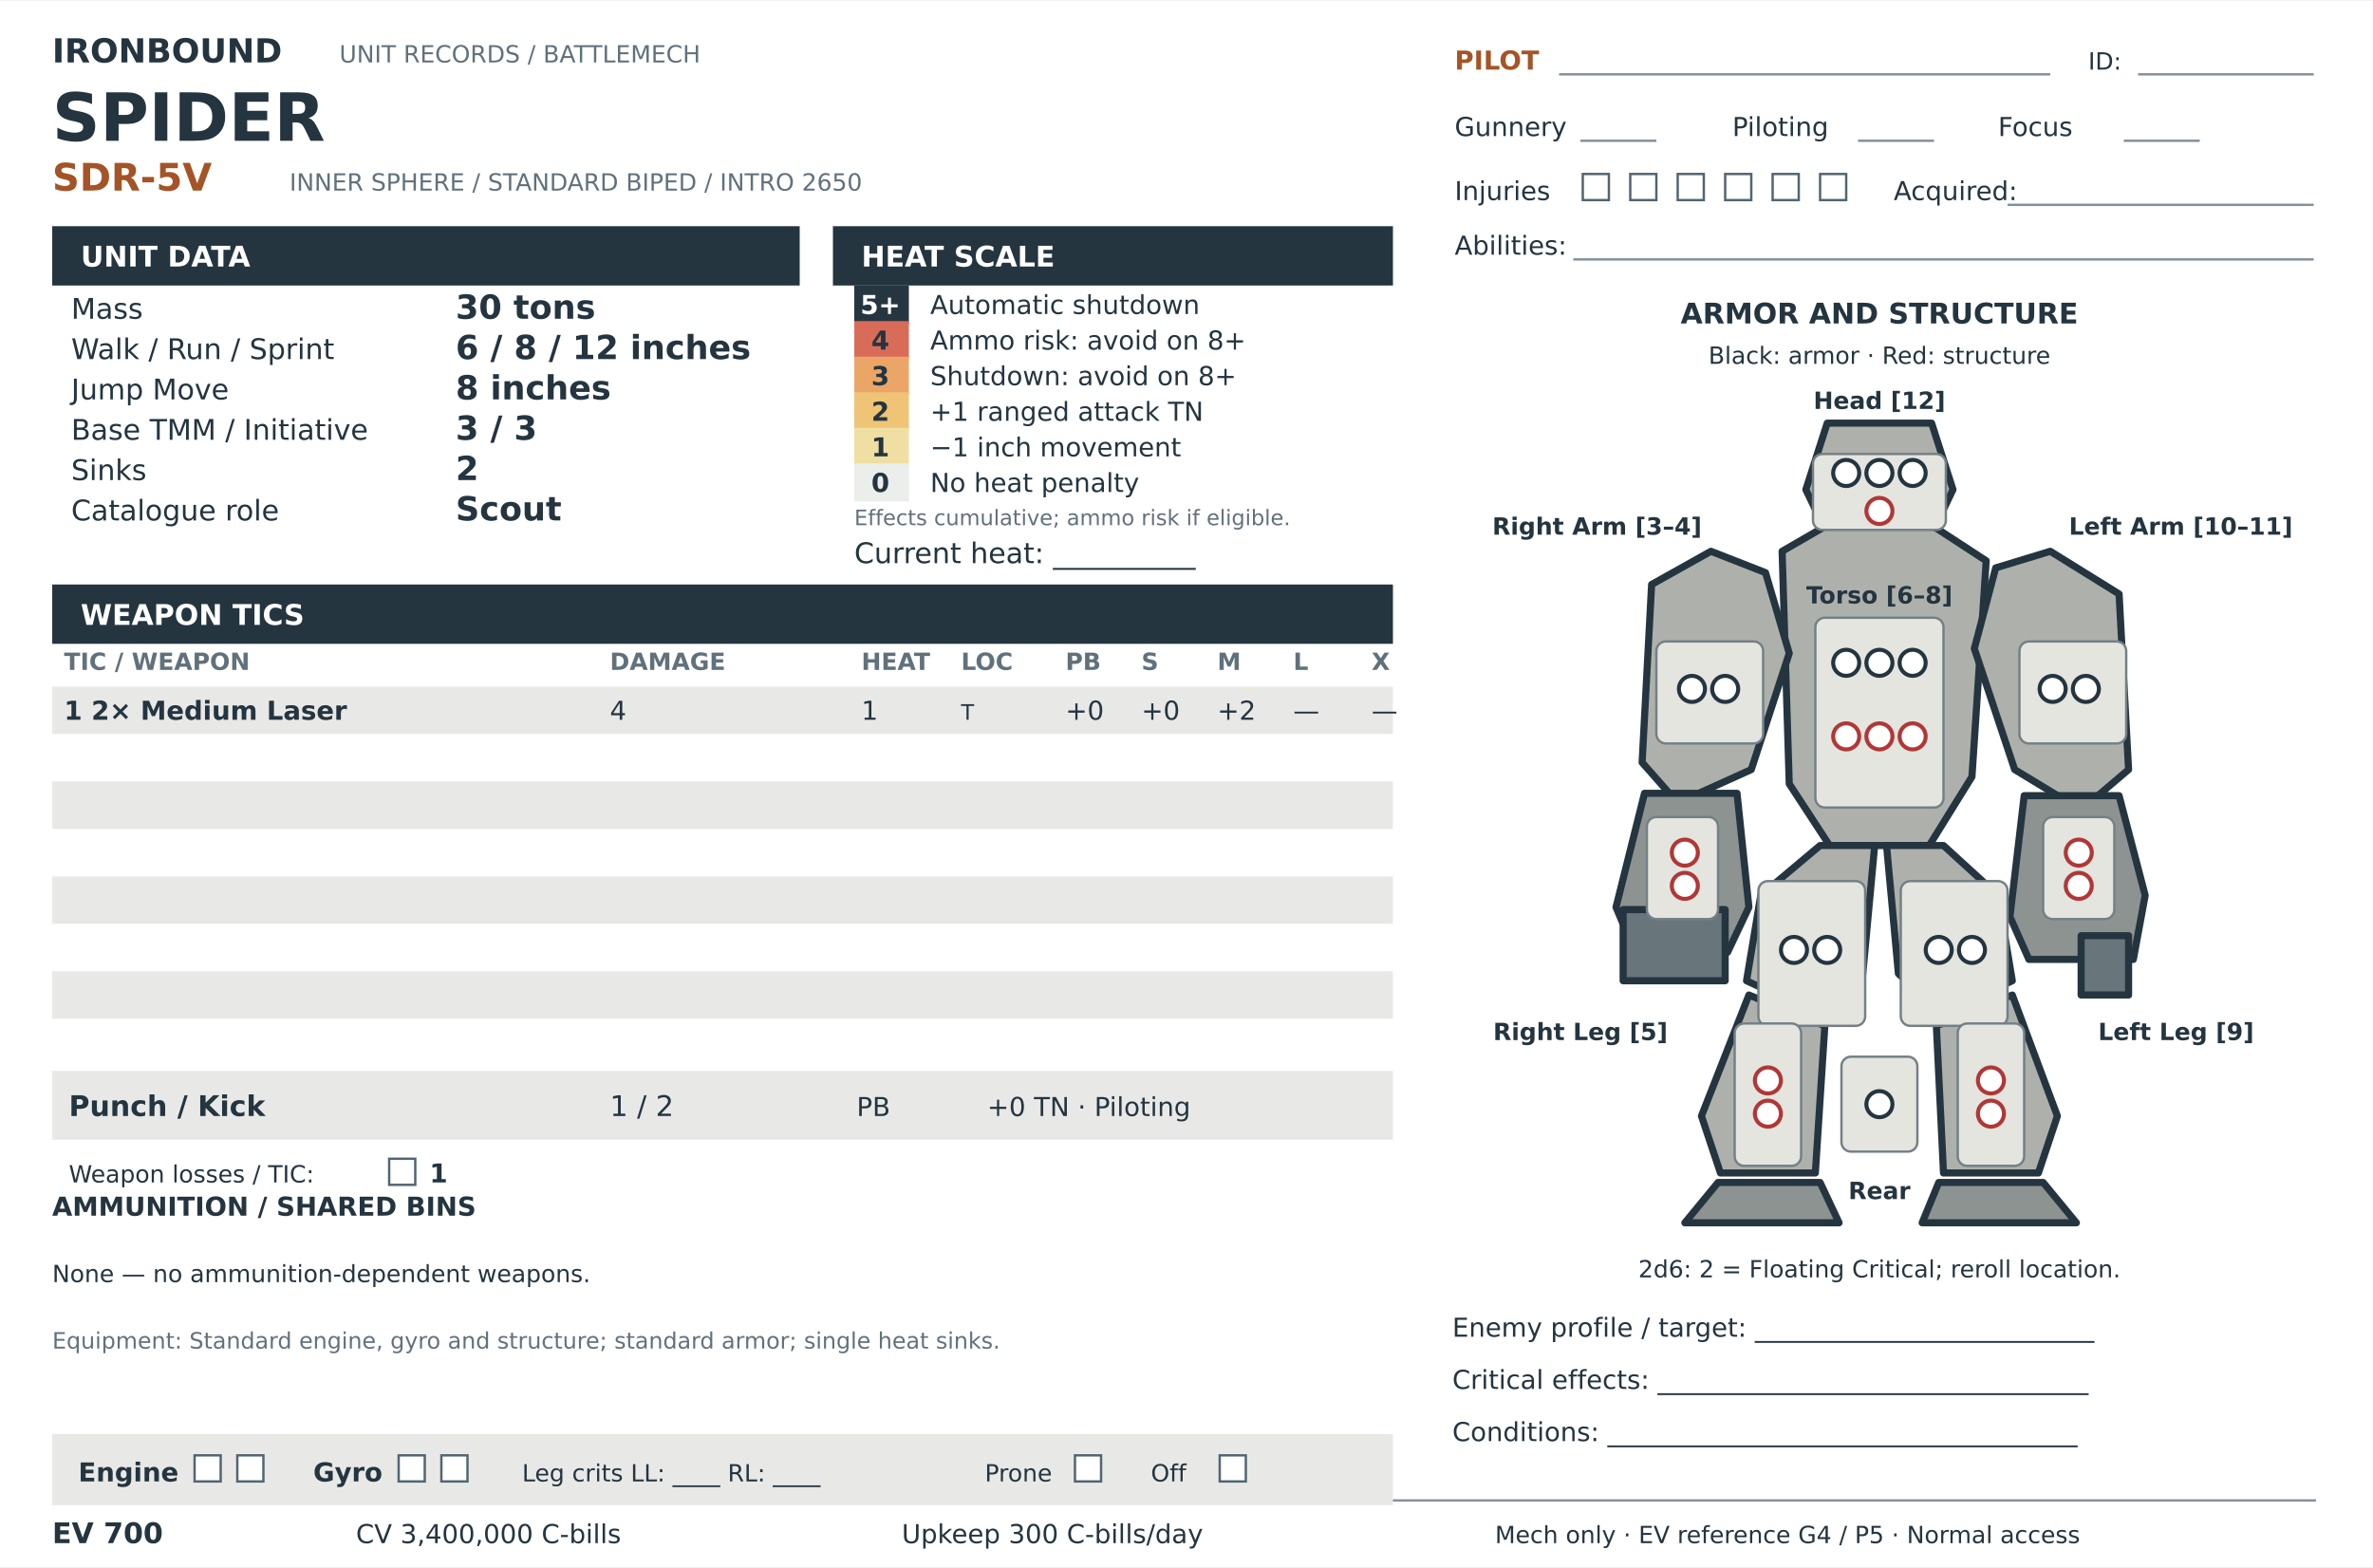
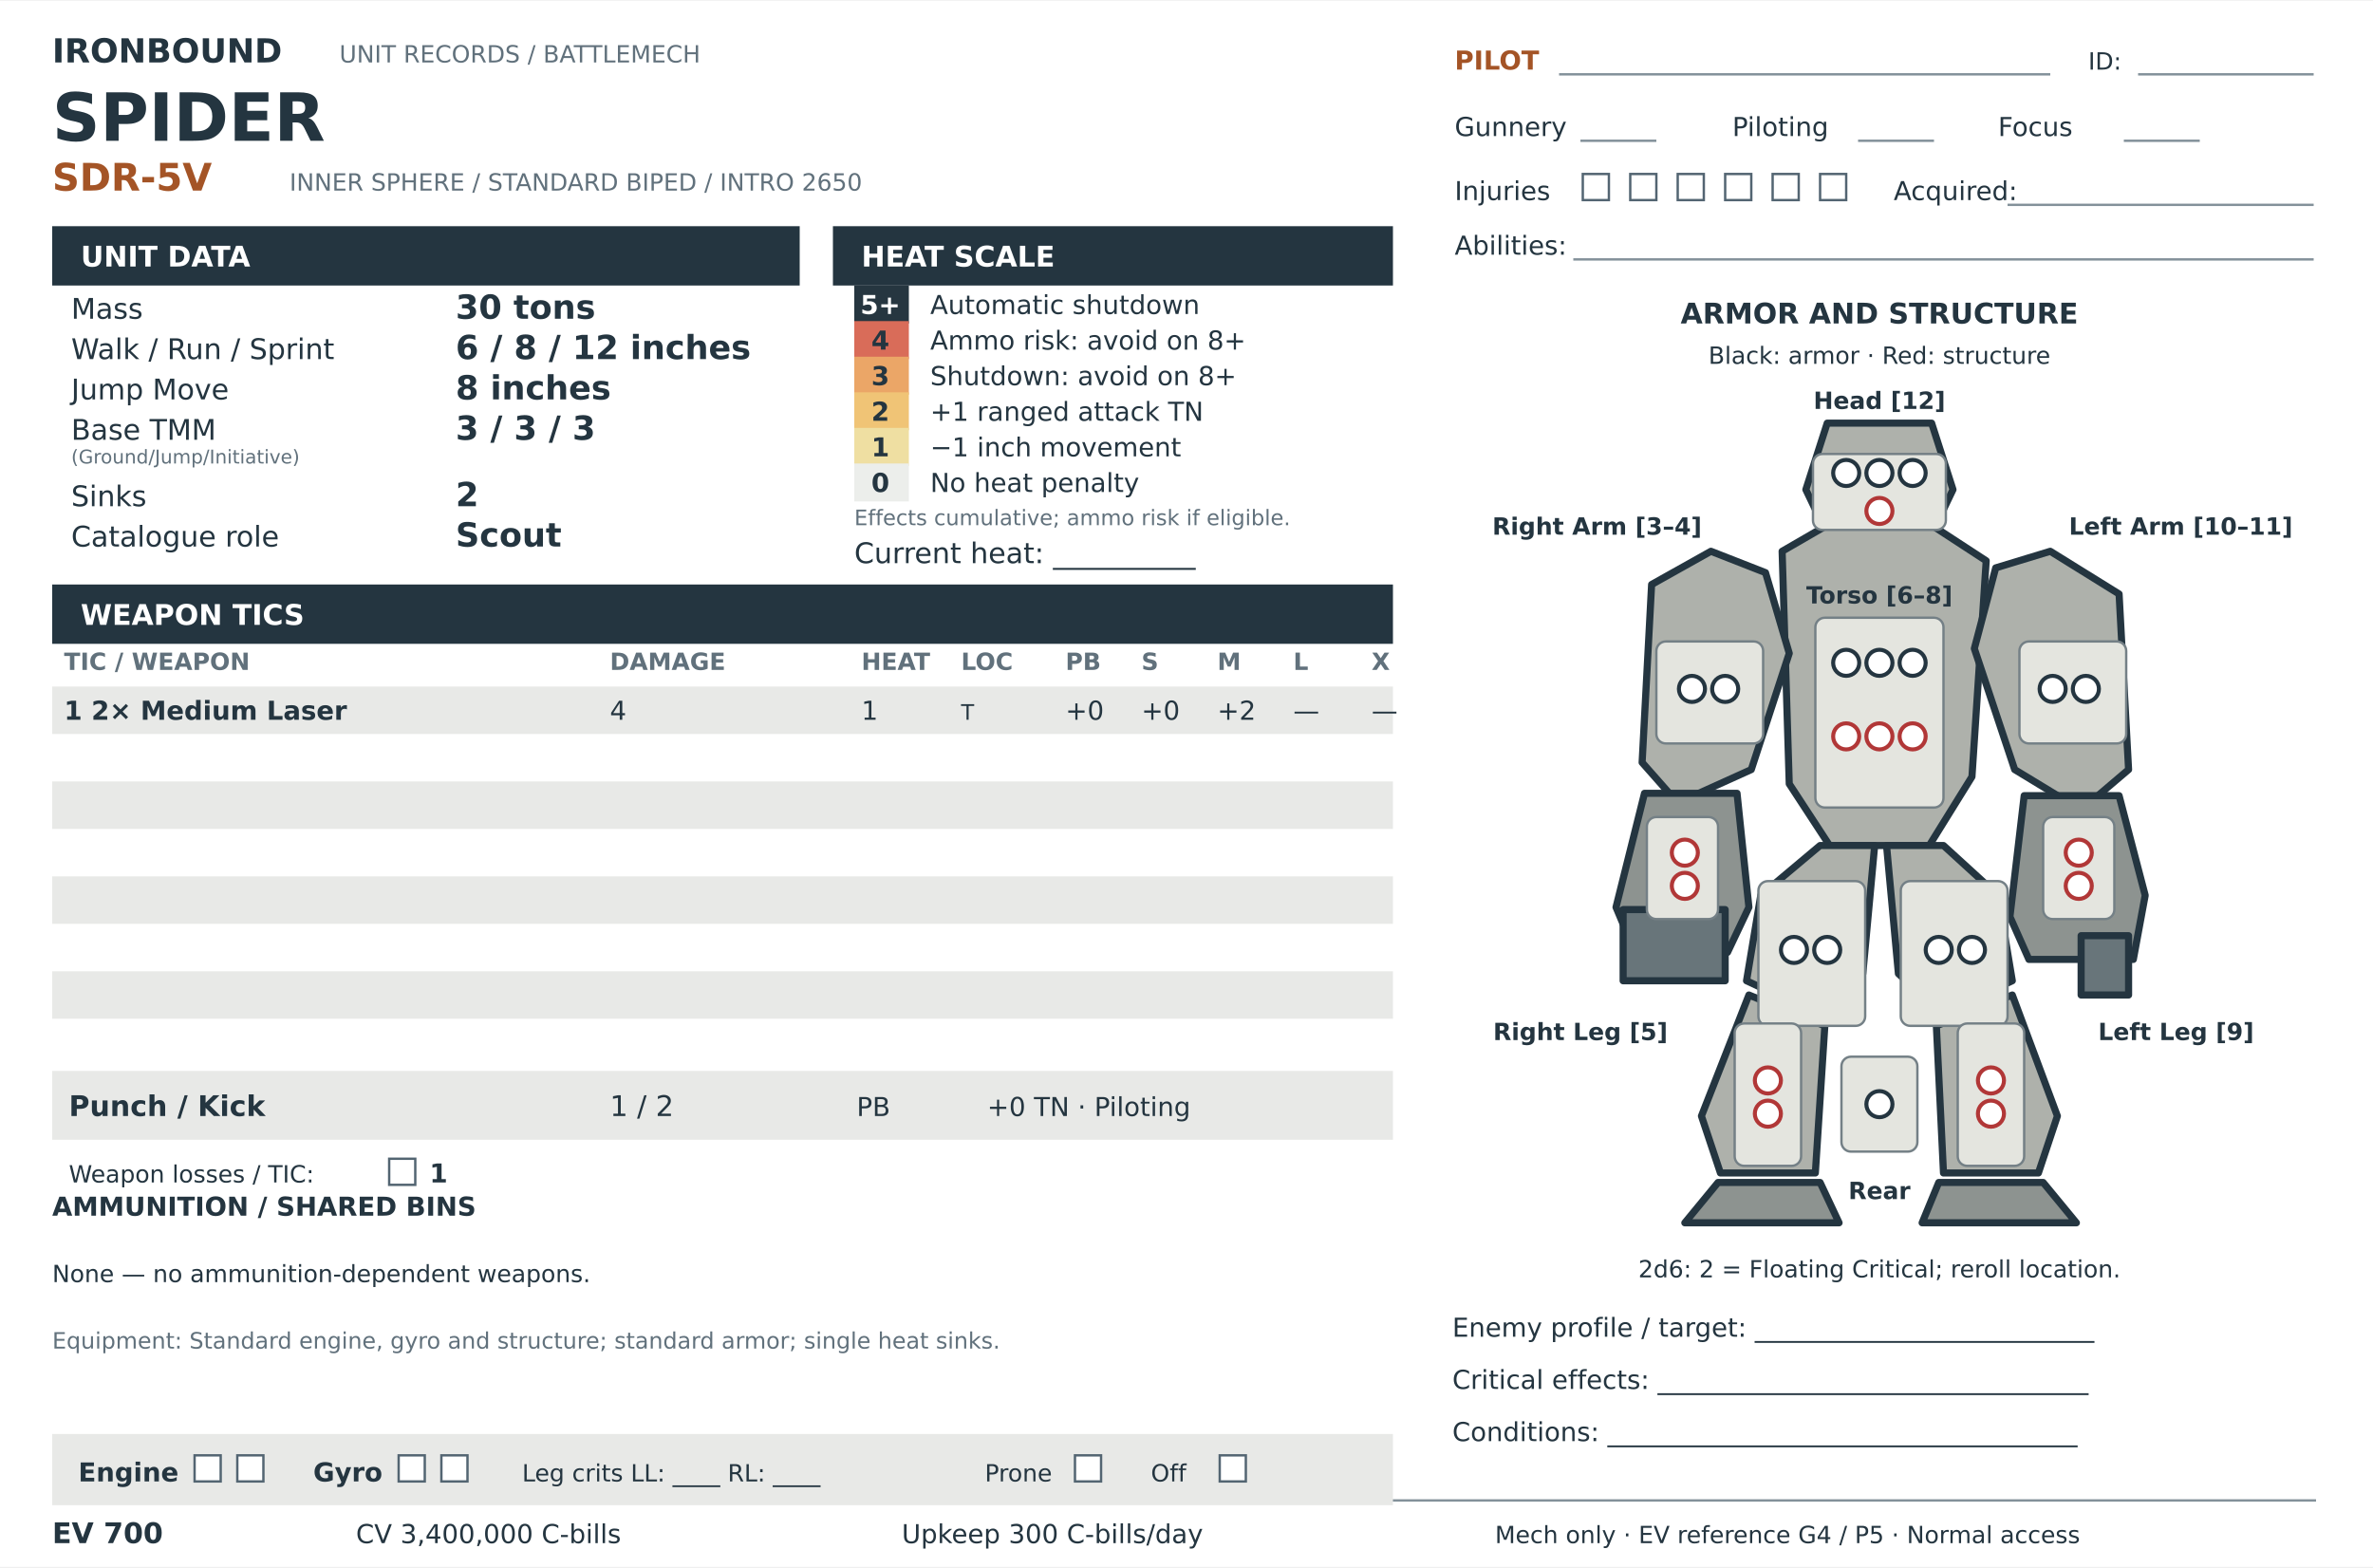
<svg xmlns="http://www.w3.org/2000/svg" width="277mm" height="183mm" viewBox="0 0 1000 660" role="img" aria-labelledby="title desc">
  <g font-family="Arial, Helvetica, sans-serif">
    <rect x="0" y="0" width="1000" height="660" rx="0" fill="#fff" stroke="none" />
    <text x="22" y="26" font-family="DejaVu Sans, Arial, sans-serif" font-size="14" font-weight="bold" fill="#243540" text-anchor="start">IRONBOUND</text>
    <text x="143" y="26" font-family="DejaVu Sans, Arial, sans-serif" font-size="10" fill="#61717c" text-anchor="start">UNIT RECORDS / BATTLEMECH</text>
    <text x="22" y="59" font-family="DejaVu Sans, Arial, sans-serif" font-size="28" font-weight="bold" fill="#243540" text-anchor="start">SPIDER</text>
    <text x="22" y="80" font-family="DejaVu Sans, Arial, sans-serif" font-size="16" font-weight="bold" fill="#a45426" text-anchor="start">SDR-5V</text>
    <text x="122" y="80" font-family="DejaVu Sans, Arial, sans-serif" font-size="10" fill="#61717c" text-anchor="start">INNER SPHERE / STANDARD BIPED / INTRO 2650</text>
    <text x="613" y="29" font-family="DejaVu Sans, Arial, sans-serif" font-size="11" font-weight="bold" fill="#a45426" text-anchor="start">PILOT</text>
    <path d="M657 31H864" fill="none" stroke="#83919a" />
    <text x="880" y="29" font-family="DejaVu Sans, Arial, sans-serif" font-size="10" fill="#243540" text-anchor="start">ID:</text>
    <path d="M901 31H975" fill="none" stroke="#83919a" />
    <text x="613" y="57" font-family="DejaVu Sans, Arial, sans-serif" font-size="11" fill="#243540" text-anchor="start">Gunnery</text>
    <path d="M666 59H698" fill="none" stroke="#83919a" />
    <text x="730" y="57" font-family="DejaVu Sans, Arial, sans-serif" font-size="11" fill="#243540" text-anchor="start">Piloting</text>
    <path d="M783 59H815" fill="none" stroke="#83919a" />
    <text x="842" y="57" font-family="DejaVu Sans, Arial, sans-serif" font-size="11" fill="#243540" text-anchor="start">Focus</text>
    <path d="M895 59H927" fill="none" stroke="#83919a" />
    <text x="613" y="84" font-family="DejaVu Sans, Arial, sans-serif" font-size="11" fill="#243540" text-anchor="start">Injuries</text>
    <rect x="667" y="73" width="11" height="11" rx="0" fill="#fff" stroke="#536572" />
    <rect x="687" y="73" width="11" height="11" rx="0" fill="#fff" stroke="#536572" />
    <rect x="707" y="73" width="11" height="11" rx="0" fill="#fff" stroke="#536572" />
    <rect x="727" y="73" width="11" height="11" rx="0" fill="#fff" stroke="#536572" />
    <rect x="747" y="73" width="11" height="11" rx="0" fill="#fff" stroke="#536572" />
    <rect x="767" y="73" width="11" height="11" rx="0" fill="#fff" stroke="#536572" />
    <text x="798" y="84" font-family="DejaVu Sans, Arial, sans-serif" font-size="11" fill="#243540" text-anchor="start">Acquired:</text>
    <path d="M846 86H975" fill="none" stroke="#83919a" />
    <text x="613" y="107" font-family="DejaVu Sans, Arial, sans-serif" font-size="11" fill="#243540" text-anchor="start">Abilities:</text>
    <path d="M663 109H975" fill="none" stroke="#83919a" />
    <rect x="22" y="95" width="315" height="25" rx="0" fill="#243540" stroke="none" />
    <text x="34" y="112" font-family="DejaVu Sans, Arial, sans-serif" font-size="12" font-weight="bold" fill="#fff" text-anchor="start">UNIT DATA</text>
    <rect x="351" y="95" width="236" height="25" rx="0" fill="#243540" stroke="none" />
    <text x="363" y="112" font-family="DejaVu Sans, Arial, sans-serif" font-size="12" font-weight="bold" fill="#fff" text-anchor="start">HEAT SCALE</text>
    <text x="30" y="134" font-family="DejaVu Sans, Arial, sans-serif" font-size="12" fill="#243540" text-anchor="start">Mass</text>
    <text x="192" y="134" font-family="DejaVu Sans, Arial, sans-serif" font-size="14" font-weight="bold" fill="#243540" text-anchor="start">30 tons</text>
    <text x="30" y="151" font-family="DejaVu Sans, Arial, sans-serif" font-size="12" fill="#243540" text-anchor="start">Walk / Run / Sprint</text>
    <text x="192" y="151" font-family="DejaVu Sans, Arial, sans-serif" font-size="14" font-weight="bold" fill="#243540" text-anchor="start">6 / 8 / 12 inches</text>
    <text x="30" y="168" font-family="DejaVu Sans, Arial, sans-serif" font-size="12" fill="#243540" text-anchor="start">Jump Move</text>
    <text x="192" y="168" font-family="DejaVu Sans, Arial, sans-serif" font-size="14" font-weight="bold" fill="#243540" text-anchor="start">8 inches</text>
-     <text x="30" y="185" font-family="DejaVu Sans, Arial, sans-serif" font-size="12" fill="#243540" text-anchor="start">Base TMM / Initiative</text>
-     <text x="192" y="185" font-family="DejaVu Sans, Arial, sans-serif" font-size="14" font-weight="bold" fill="#243540" text-anchor="start">3 / 3</text>
-     <text x="30" y="202" font-family="DejaVu Sans, Arial, sans-serif" font-size="12" fill="#243540" text-anchor="start">Sinks</text>
-     <text x="192" y="202" font-family="DejaVu Sans, Arial, sans-serif" font-size="14" font-weight="bold" fill="#243540" text-anchor="start">2</text>
-     <text x="30" y="219" font-family="DejaVu Sans, Arial, sans-serif" font-size="12" fill="#243540" text-anchor="start">Catalogue role</text>
-     <text x="192" y="219" font-family="DejaVu Sans, Arial, sans-serif" font-size="14" font-weight="bold" fill="#243540" text-anchor="start">Scout</text>
+     <text x="30" y="185" font-family="DejaVu Sans, Arial, sans-serif" font-size="12" fill="#243540" text-anchor="start">Base TMM</text>
+     <text x="30" y="195" font-family="DejaVu Sans, Arial, sans-serif" font-size="8" fill="#61717c" text-anchor="start">(Ground/Jump/Initiative)</text>
+     <text x="192" y="185" font-family="DejaVu Sans, Arial, sans-serif" font-size="14" font-weight="bold" fill="#243540" text-anchor="start">3 / 3 / 3</text>
+     <text x="30" y="213" font-family="DejaVu Sans, Arial, sans-serif" font-size="12" fill="#243540" text-anchor="start">Sinks</text>
+     <text x="192" y="213" font-family="DejaVu Sans, Arial, sans-serif" font-size="14" font-weight="bold" fill="#243540" text-anchor="start">2</text>
+     <text x="30" y="230" font-family="DejaVu Sans, Arial, sans-serif" font-size="12" fill="#243540" text-anchor="start">Catalogue role</text>
+     <text x="192" y="230" font-family="DejaVu Sans, Arial, sans-serif" font-size="14" font-weight="bold" fill="#243540" text-anchor="start">Scout</text>
    <rect x="360" y="120" width="23" height="16" rx="0" fill="#263640" stroke="none" />
    <text x="371" y="132" font-family="DejaVu Sans, Arial, sans-serif" font-size="11" font-weight="bold" fill="#fff" text-anchor="middle">5+</text>
    <text x="392" y="132" font-family="DejaVu Sans, Arial, sans-serif" font-size="11" fill="#243540" text-anchor="start">Automatic shutdown</text>
    <rect x="360" y="135" width="23" height="16" rx="0" fill="#d96c59" stroke="none" />
    <text x="371" y="147" font-family="DejaVu Sans, Arial, sans-serif" font-size="11" font-weight="bold" fill="#243540" text-anchor="middle">4</text>
    <text x="392" y="147" font-family="DejaVu Sans, Arial, sans-serif" font-size="11" fill="#243540" text-anchor="start">Ammo risk: avoid on 8+</text>
    <rect x="360" y="150" width="23" height="16" rx="0" fill="#eba667" stroke="none" />
    <text x="371" y="162" font-family="DejaVu Sans, Arial, sans-serif" font-size="11" font-weight="bold" fill="#243540" text-anchor="middle">3</text>
    <text x="392" y="162" font-family="DejaVu Sans, Arial, sans-serif" font-size="11" fill="#243540" text-anchor="start">Shutdown: avoid on 8+</text>
    <rect x="360" y="165" width="23" height="16" rx="0" fill="#f0c476" stroke="none" />
    <text x="371" y="177" font-family="DejaVu Sans, Arial, sans-serif" font-size="11" font-weight="bold" fill="#243540" text-anchor="middle">2</text>
    <text x="392" y="177" font-family="DejaVu Sans, Arial, sans-serif" font-size="11" fill="#243540" text-anchor="start">+1 ranged attack TN</text>
    <rect x="360" y="180" width="23" height="16" rx="0" fill="#efdfa2" stroke="none" />
    <text x="371" y="192" font-family="DejaVu Sans, Arial, sans-serif" font-size="11" font-weight="bold" fill="#243540" text-anchor="middle">1</text>
    <text x="392" y="192" font-family="DejaVu Sans, Arial, sans-serif" font-size="11" fill="#243540" text-anchor="start">−1 inch movement</text>
    <rect x="360" y="195" width="23" height="16" rx="0" fill="#eceeeb" stroke="none" />
    <text x="371" y="207" font-family="DejaVu Sans, Arial, sans-serif" font-size="11" font-weight="bold" fill="#243540" text-anchor="middle">0</text>
    <text x="392" y="207" font-family="DejaVu Sans, Arial, sans-serif" font-size="11" fill="#243540" text-anchor="start">No heat penalty</text>
    <text x="360" y="221" font-family="DejaVu Sans, Arial, sans-serif" font-size="9" fill="#61717c" text-anchor="start">Effects cumulative; ammo risk if eligible.</text>
    <text x="360" y="237" font-family="DejaVu Sans, Arial, sans-serif" font-size="12" fill="#243540" text-anchor="start">Current heat: __________</text>
    <rect x="22" y="246" width="565" height="25" rx="0" fill="#243540" stroke="none" />
    <text x="34" y="263" font-family="DejaVu Sans, Arial, sans-serif" font-size="12" font-weight="bold" fill="#fff" text-anchor="start">WEAPON TICS</text>
    <text x="27" y="282" font-family="DejaVu Sans, Arial, sans-serif" font-size="10" font-weight="bold" fill="#61717c" text-anchor="start">TIC / WEAPON</text>
    <text x="257" y="282" font-family="DejaVu Sans, Arial, sans-serif" font-size="10" font-weight="bold" fill="#61717c" text-anchor="start">DAMAGE</text>
    <text x="363" y="282" font-family="DejaVu Sans, Arial, sans-serif" font-size="10" font-weight="bold" fill="#61717c" text-anchor="start">HEAT</text>
    <text x="405" y="282" font-family="DejaVu Sans, Arial, sans-serif" font-size="10" font-weight="bold" fill="#61717c" text-anchor="start">LOC</text>
    <text x="449" y="282" font-family="DejaVu Sans, Arial, sans-serif" font-size="10" font-weight="bold" fill="#61717c" text-anchor="start">PB</text>
    <text x="481" y="282" font-family="DejaVu Sans, Arial, sans-serif" font-size="10" font-weight="bold" fill="#61717c" text-anchor="start">S</text>
    <text x="513" y="282" font-family="DejaVu Sans, Arial, sans-serif" font-size="10" font-weight="bold" fill="#61717c" text-anchor="start">M</text>
    <text x="545" y="282" font-family="DejaVu Sans, Arial, sans-serif" font-size="10" font-weight="bold" fill="#61717c" text-anchor="start">L</text>
    <text x="578" y="282" font-family="DejaVu Sans, Arial, sans-serif" font-size="10" font-weight="bold" fill="#61717c" text-anchor="start">X</text>
    <rect x="22" y="289" width="565" height="20" rx="0" fill="#e8e9e7" stroke="none" />
    <text x="27" y="303" font-family="DejaVu Sans, Arial, sans-serif" font-size="11" font-weight="bold" fill="#243540" text-anchor="start">1  2× Medium Laser</text>
    <text x="257" y="303" font-family="DejaVu Sans, Arial, sans-serif" font-size="11" fill="#243540" text-anchor="start">4</text>
    <text x="363" y="303" font-family="DejaVu Sans, Arial, sans-serif" font-size="11" fill="#243540" text-anchor="start">1</text>
    <text x="405" y="303" font-family="DejaVu Sans, Arial, sans-serif" font-size="9" fill="#243540" text-anchor="start">T</text>
    <text x="449" y="303" font-family="DejaVu Sans, Arial, sans-serif" font-size="11" fill="#243540" text-anchor="start">+0</text>
    <text x="481" y="303" font-family="DejaVu Sans, Arial, sans-serif" font-size="11" fill="#243540" text-anchor="start">+0</text>
    <text x="513" y="303" font-family="DejaVu Sans, Arial, sans-serif" font-size="11" fill="#243540" text-anchor="start">+2</text>
    <text x="545" y="303" font-family="DejaVu Sans, Arial, sans-serif" font-size="11" fill="#243540" text-anchor="start">—</text>
    <text x="578" y="303" font-family="DejaVu Sans, Arial, sans-serif" font-size="11" fill="#243540" text-anchor="start">—</text>
    <text x="27" y="323" font-family="DejaVu Sans, Arial, sans-serif" font-size="10" font-weight="bold" fill="#243540" text-anchor="start" />
    <text x="257" y="323" font-family="DejaVu Sans, Arial, sans-serif" font-size="11" fill="#243540" text-anchor="start" />
    <text x="363" y="323" font-family="DejaVu Sans, Arial, sans-serif" font-size="11" fill="#243540" text-anchor="start" />
    <text x="405" y="323" font-family="DejaVu Sans, Arial, sans-serif" font-size="9" fill="#243540" text-anchor="start" />
    <text x="449" y="323" font-family="DejaVu Sans, Arial, sans-serif" font-size="11" fill="#243540" text-anchor="start" />
    <text x="481" y="323" font-family="DejaVu Sans, Arial, sans-serif" font-size="11" fill="#243540" text-anchor="start" />
    <text x="513" y="323" font-family="DejaVu Sans, Arial, sans-serif" font-size="11" fill="#243540" text-anchor="start" />
    <text x="545" y="323" font-family="DejaVu Sans, Arial, sans-serif" font-size="11" fill="#243540" text-anchor="start" />
    <text x="578" y="323" font-family="DejaVu Sans, Arial, sans-serif" font-size="11" fill="#243540" text-anchor="start" />
    <rect x="22" y="329" width="565" height="20" rx="0" fill="#e8e9e7" stroke="none" />
    <text x="27" y="343" font-family="DejaVu Sans, Arial, sans-serif" font-size="11" font-weight="bold" fill="#243540" text-anchor="start" />
    <text x="257" y="343" font-family="DejaVu Sans, Arial, sans-serif" font-size="11" fill="#243540" text-anchor="start" />
    <text x="363" y="343" font-family="DejaVu Sans, Arial, sans-serif" font-size="11" fill="#243540" text-anchor="start" />
    <text x="405" y="343" font-family="DejaVu Sans, Arial, sans-serif" font-size="9" fill="#243540" text-anchor="start" />
    <text x="449" y="343" font-family="DejaVu Sans, Arial, sans-serif" font-size="11" fill="#243540" text-anchor="start" />
    <text x="481" y="343" font-family="DejaVu Sans, Arial, sans-serif" font-size="11" fill="#243540" text-anchor="start" />
    <text x="513" y="343" font-family="DejaVu Sans, Arial, sans-serif" font-size="11" fill="#243540" text-anchor="start" />
    <text x="545" y="343" font-family="DejaVu Sans, Arial, sans-serif" font-size="11" fill="#243540" text-anchor="start" />
    <text x="578" y="343" font-family="DejaVu Sans, Arial, sans-serif" font-size="11" fill="#243540" text-anchor="start" />
    <text x="27" y="363" font-family="DejaVu Sans, Arial, sans-serif" font-size="11" font-weight="bold" fill="#243540" text-anchor="start" />
    <text x="257" y="363" font-family="DejaVu Sans, Arial, sans-serif" font-size="11" fill="#243540" text-anchor="start" />
    <text x="363" y="363" font-family="DejaVu Sans, Arial, sans-serif" font-size="11" fill="#243540" text-anchor="start" />
    <text x="405" y="363" font-family="DejaVu Sans, Arial, sans-serif" font-size="9" fill="#243540" text-anchor="start" />
    <text x="449" y="363" font-family="DejaVu Sans, Arial, sans-serif" font-size="11" fill="#243540" text-anchor="start" />
    <text x="481" y="363" font-family="DejaVu Sans, Arial, sans-serif" font-size="11" fill="#243540" text-anchor="start" />
    <text x="513" y="363" font-family="DejaVu Sans, Arial, sans-serif" font-size="11" fill="#243540" text-anchor="start" />
    <text x="545" y="363" font-family="DejaVu Sans, Arial, sans-serif" font-size="11" fill="#243540" text-anchor="start" />
    <text x="578" y="363" font-family="DejaVu Sans, Arial, sans-serif" font-size="11" fill="#243540" text-anchor="start" />
    <rect x="22" y="369" width="565" height="20" rx="0" fill="#e8e9e7" stroke="none" />
    <text x="27" y="383" font-family="DejaVu Sans, Arial, sans-serif" font-size="11" font-weight="bold" fill="#243540" text-anchor="start" />
    <text x="257" y="383" font-family="DejaVu Sans, Arial, sans-serif" font-size="11" fill="#243540" text-anchor="start" />
    <text x="363" y="383" font-family="DejaVu Sans, Arial, sans-serif" font-size="11" fill="#243540" text-anchor="start" />
    <text x="405" y="383" font-family="DejaVu Sans, Arial, sans-serif" font-size="11" fill="#243540" text-anchor="start" />
    <text x="449" y="383" font-family="DejaVu Sans, Arial, sans-serif" font-size="11" fill="#243540" text-anchor="start" />
    <text x="481" y="383" font-family="DejaVu Sans, Arial, sans-serif" font-size="11" fill="#243540" text-anchor="start" />
    <text x="513" y="383" font-family="DejaVu Sans, Arial, sans-serif" font-size="11" fill="#243540" text-anchor="start" />
    <text x="545" y="383" font-family="DejaVu Sans, Arial, sans-serif" font-size="11" fill="#243540" text-anchor="start" />
    <text x="578" y="383" font-family="DejaVu Sans, Arial, sans-serif" font-size="11" fill="#243540" text-anchor="start" />
    <text x="27" y="403" font-family="DejaVu Sans, Arial, sans-serif" font-size="11" font-weight="bold" fill="#243540" text-anchor="start" />
    <text x="257" y="403" font-family="DejaVu Sans, Arial, sans-serif" font-size="11" fill="#243540" text-anchor="start" />
    <text x="363" y="403" font-family="DejaVu Sans, Arial, sans-serif" font-size="11" fill="#243540" text-anchor="start" />
    <text x="405" y="403" font-family="DejaVu Sans, Arial, sans-serif" font-size="11" fill="#243540" text-anchor="start" />
    <text x="449" y="403" font-family="DejaVu Sans, Arial, sans-serif" font-size="11" fill="#243540" text-anchor="start" />
    <text x="481" y="403" font-family="DejaVu Sans, Arial, sans-serif" font-size="11" fill="#243540" text-anchor="start" />
    <text x="513" y="403" font-family="DejaVu Sans, Arial, sans-serif" font-size="11" fill="#243540" text-anchor="start" />
    <text x="545" y="403" font-family="DejaVu Sans, Arial, sans-serif" font-size="11" fill="#243540" text-anchor="start" />
    <text x="578" y="403" font-family="DejaVu Sans, Arial, sans-serif" font-size="11" fill="#243540" text-anchor="start" />
    <rect x="22" y="409" width="565" height="20" rx="0" fill="#e8e9e7" stroke="none" />
    <text x="27" y="423" font-family="DejaVu Sans, Arial, sans-serif" font-size="11" font-weight="bold" fill="#243540" text-anchor="start" />
    <text x="257" y="423" font-family="DejaVu Sans, Arial, sans-serif" font-size="11" fill="#243540" text-anchor="start" />
    <text x="363" y="423" font-family="DejaVu Sans, Arial, sans-serif" font-size="11" fill="#243540" text-anchor="start" />
    <text x="405" y="423" font-family="DejaVu Sans, Arial, sans-serif" font-size="11" fill="#243540" text-anchor="start" />
    <text x="449" y="423" font-family="DejaVu Sans, Arial, sans-serif" font-size="11" fill="#243540" text-anchor="start" />
    <text x="481" y="423" font-family="DejaVu Sans, Arial, sans-serif" font-size="11" fill="#243540" text-anchor="start" />
    <text x="513" y="423" font-family="DejaVu Sans, Arial, sans-serif" font-size="11" fill="#243540" text-anchor="start" />
    <text x="545" y="423" font-family="DejaVu Sans, Arial, sans-serif" font-size="11" fill="#243540" text-anchor="start" />
    <text x="578" y="423" font-family="DejaVu Sans, Arial, sans-serif" font-size="11" fill="#243540" text-anchor="start" />
    <text x="27" y="443" font-family="DejaVu Sans, Arial, sans-serif" font-size="11" font-weight="bold" fill="#243540" text-anchor="start" />
    <text x="257" y="443" font-family="DejaVu Sans, Arial, sans-serif" font-size="11" fill="#243540" text-anchor="start" />
    <text x="363" y="443" font-family="DejaVu Sans, Arial, sans-serif" font-size="11" fill="#243540" text-anchor="start" />
    <text x="405" y="443" font-family="DejaVu Sans, Arial, sans-serif" font-size="11" fill="#243540" text-anchor="start" />
    <text x="449" y="443" font-family="DejaVu Sans, Arial, sans-serif" font-size="11" fill="#243540" text-anchor="start" />
    <text x="481" y="443" font-family="DejaVu Sans, Arial, sans-serif" font-size="11" fill="#243540" text-anchor="start" />
    <text x="513" y="443" font-family="DejaVu Sans, Arial, sans-serif" font-size="11" fill="#243540" text-anchor="start" />
    <text x="545" y="443" font-family="DejaVu Sans, Arial, sans-serif" font-size="11" fill="#243540" text-anchor="start" />
    <text x="578" y="443" font-family="DejaVu Sans, Arial, sans-serif" font-size="11" fill="#243540" text-anchor="start" />
    <rect x="22" y="451" width="565" height="29" rx="0" fill="#e8e9e7" stroke="none" />
    <text x="29" y="470" font-family="DejaVu Sans, Arial, sans-serif" font-size="12" font-weight="bold" fill="#243540" text-anchor="start">Punch / Kick</text>
    <text x="257" y="470" font-family="DejaVu Sans, Arial, sans-serif" font-size="12" fill="#243540" text-anchor="start">1 / 2</text>
    <text x="361" y="470" font-family="DejaVu Sans, Arial, sans-serif" font-size="11" fill="#243540" text-anchor="start">PB</text>
    <text x="416" y="470" font-family="DejaVu Sans, Arial, sans-serif" font-size="11" fill="#243540" text-anchor="start">+0 TN · Piloting</text>
    <g transform="translate(612 120)">
      <text x="180" y="16" font-family="DejaVu Sans, Arial, sans-serif" font-size="12" font-weight="bold" fill="#243540" text-anchor="middle">ARMOR AND STRUCTURE</text>
      <text x="180" y="33" font-family="DejaVu Sans, Arial, sans-serif" font-size="10" fill="#243540" text-anchor="middle">Black: armor · Red: structure</text>
      <path d="M158 58H202L211 86L200 109H160L149 86Z" fill="#aeb1ab" stroke="#243540" stroke-width="3" stroke-linejoin="round" />
      <path d="M139 112L158 101H202L225 116L219 207L201 236H159L142 210Z" fill="#aeb1ab" stroke="#243540" stroke-width="3" stroke-linejoin="round" />
      <path d="M132 121L109 112L84 126L80 201L95 218L126 204L142 155Z" fill="#aeb1ab" stroke="#243540" stroke-width="3" stroke-linejoin="round" />
      <path d="M229 119L252 112L281 130L285 204L265 221L237 204L220 153Z" fill="#aeb1ab" stroke="#243540" stroke-width="3" stroke-linejoin="round" />
      <path d="M81 214H120L125 262L116 281H77L69 262Z" fill="#8d9390" stroke="#243540" stroke-width="3" stroke-linejoin="round" />
      <path d="M241 215H281L292 257L287 284H243L235 266Z" fill="#8d9390" stroke="#243540" stroke-width="3" stroke-linejoin="round" />
      <path d="M72 263H115V293H72Z" fill="#68757a" stroke="#243540" stroke-width="3" stroke-linejoin="round" />
      <path d="M265 274H285V299H265Z" fill="#68757a" stroke="#243540" stroke-width="3" stroke-linejoin="round" />
      <path d="M155 236H178L173 290L154 307L124 293L130 257Z" fill="#aeb1ab" stroke="#243540" stroke-width="3" stroke-linejoin="round" />
      <path d="M183 236H207L230 257L236 293L206 307L188 290Z" fill="#aeb1ab" stroke="#243540" stroke-width="3" stroke-linejoin="round" />
      <path d="M125 299L157 312L153 374H113L105 350Z" fill="#aeb1ab" stroke="#243540" stroke-width="3" stroke-linejoin="round" />
      <path d="M204 312L236 299L255 350L247 374H207Z" fill="#aeb1ab" stroke="#243540" stroke-width="3" stroke-linejoin="round" />
      <path d="M112 378H155L163 395H98Z" fill="#8d9390" stroke="#243540" stroke-width="3" stroke-linejoin="round" />
      <path d="M205 378H249L263 395H198Z" fill="#8d9390" stroke="#243540" stroke-width="3" stroke-linejoin="round" />
      <rect x="152" y="71" width="56" height="32" rx="4" fill="#e4e5df" stroke="#748086" />
      <rect x="153" y="140" width="54" height="80" rx="4" fill="#e4e5df" stroke="#748086" />
      <rect x="86" y="150" width="45" height="43" rx="4" fill="#e4e5df" stroke="#748086" />
      <rect x="239" y="150" width="45" height="43" rx="4" fill="#e4e5df" stroke="#748086" />
      <rect x="82" y="224" width="30" height="43" rx="4" fill="#e4e5df" stroke="#748086" />
      <rect x="249" y="224" width="30" height="43" rx="4" fill="#e4e5df" stroke="#748086" />
      <rect x="129" y="251" width="45" height="61" rx="4" fill="#e4e5df" stroke="#748086" />
      <rect x="189" y="251" width="45" height="61" rx="4" fill="#e4e5df" stroke="#748086" />
      <rect x="119" y="311" width="28" height="60" rx="4" fill="#e4e5df" stroke="#748086" />
      <rect x="213" y="311" width="28" height="60" rx="4" fill="#e4e5df" stroke="#748086" />
      <rect x="164" y="325" width="32" height="40" rx="4" fill="#e4e5df" stroke="#748086" />
      <text x="180" y="52" font-family="DejaVu Sans, Arial, sans-serif" font-size="10" font-weight="bold" fill="#243540" text-anchor="middle">Head [12]</text>
      <text x="180" y="134" font-family="DejaVu Sans, Arial, sans-serif" font-size="10" font-weight="bold" fill="#243540" text-anchor="middle">Torso [6–8]</text>
      <text x="61" y="105" font-family="DejaVu Sans, Arial, sans-serif" font-size="10" font-weight="bold" fill="#243540" text-anchor="middle">Right Arm [3–4]</text>
      <text x="307" y="105" font-family="DejaVu Sans, Arial, sans-serif" font-size="10" font-weight="bold" fill="#243540" text-anchor="middle">Left Arm [10–11]</text>
      <text x="54" y="318" font-family="DejaVu Sans, Arial, sans-serif" font-size="10" font-weight="bold" fill="#243540" text-anchor="middle">Right Leg [5]</text>
      <text x="305" y="318" font-family="DejaVu Sans, Arial, sans-serif" font-size="10" font-weight="bold" fill="#243540" text-anchor="middle">Left Leg [9]</text>
      <text x="180" y="385" font-family="DejaVu Sans, Arial, sans-serif" font-size="10" font-weight="bold" fill="#243540" text-anchor="middle">Rear</text>
      <text x="180" y="418" font-family="DejaVu Sans, Arial, sans-serif" font-size="10" fill="#243540" text-anchor="middle">2d6: 2 = Floating Critical; reroll location.</text>
      <text x="0" y="443" font-family="DejaVu Sans, Arial, sans-serif" font-size="11" fill="#243540" text-anchor="start">Enemy profile / target: __________________________</text>
      <text x="0" y="465" font-family="DejaVu Sans, Arial, sans-serif" font-size="11" fill="#243540" text-anchor="start">Critical effects: _________________________________</text>
      <text x="0" y="487" font-family="DejaVu Sans, Arial, sans-serif" font-size="11" fill="#243540" text-anchor="start">Conditions: ____________________________________</text>
      <circle cx="166" cy="79" r="5.5" fill="#fff" stroke="#243540" stroke-width="1.7" />
      <circle cx="180" cy="79" r="5.5" fill="#fff" stroke="#243540" stroke-width="1.7" />
      <circle cx="194" cy="79" r="5.5" fill="#fff" stroke="#243540" stroke-width="1.7" />
      <circle cx="180" cy="95" r="5.5" fill="#fff" stroke="#b13737" stroke-width="1.7" />
      <circle cx="166" cy="159" r="5.5" fill="#fff" stroke="#243540" stroke-width="1.7" />
      <circle cx="180" cy="159" r="5.5" fill="#fff" stroke="#243540" stroke-width="1.7" />
      <circle cx="194" cy="159" r="5.5" fill="#fff" stroke="#243540" stroke-width="1.7" />
      <circle cx="166" cy="190" r="5.5" fill="#fff" stroke="#b13737" stroke-width="1.7" />
      <circle cx="180" cy="190" r="5.5" fill="#fff" stroke="#b13737" stroke-width="1.7" />
      <circle cx="194" cy="190" r="5.5" fill="#fff" stroke="#b13737" stroke-width="1.7" />
      <circle cx="101" cy="170" r="5.5" fill="#fff" stroke="#243540" stroke-width="1.7" />
      <circle cx="115" cy="170" r="5.5" fill="#fff" stroke="#243540" stroke-width="1.7" />
      <circle cx="253" cy="170" r="5.5" fill="#fff" stroke="#243540" stroke-width="1.7" />
      <circle cx="267" cy="170" r="5.5" fill="#fff" stroke="#243540" stroke-width="1.7" />
      <circle cx="98" cy="239" r="5.5" fill="#fff" stroke="#b13737" stroke-width="1.7" />
      <circle cx="98" cy="253" r="5.5" fill="#fff" stroke="#b13737" stroke-width="1.7" />
      <circle cx="264" cy="239" r="5.5" fill="#fff" stroke="#b13737" stroke-width="1.7" />
      <circle cx="264" cy="253" r="5.5" fill="#fff" stroke="#b13737" stroke-width="1.7" />
      <circle cx="144" cy="280" r="5.5" fill="#fff" stroke="#243540" stroke-width="1.7" />
      <circle cx="158" cy="280" r="5.5" fill="#fff" stroke="#243540" stroke-width="1.7" />
      <circle cx="205" cy="280" r="5.5" fill="#fff" stroke="#243540" stroke-width="1.7" />
      <circle cx="219" cy="280" r="5.5" fill="#fff" stroke="#243540" stroke-width="1.7" />
      <circle cx="133" cy="335" r="5.5" fill="#fff" stroke="#b13737" stroke-width="1.7" />
      <circle cx="133" cy="349" r="5.5" fill="#fff" stroke="#b13737" stroke-width="1.7" />
      <circle cx="227" cy="335" r="5.5" fill="#fff" stroke="#b13737" stroke-width="1.7" />
      <circle cx="227" cy="349" r="5.5" fill="#fff" stroke="#b13737" stroke-width="1.7" />
      <circle cx="180" cy="345" r="5.5" fill="#fff" stroke="#243540" stroke-width="1.7" />
    </g>
    <path d="M22 632H976" fill="none" stroke="#83919a" />
    <text x="22" y="650" font-family="DejaVu Sans, Arial, sans-serif" font-size="12" font-weight="bold" fill="#243540" text-anchor="start">EV 700</text>
    <text x="150" y="650" font-family="DejaVu Sans, Arial, sans-serif" font-size="11" fill="#243540" text-anchor="start">CV 3,400,000 C-bills</text>
    <text x="380" y="650" font-family="DejaVu Sans, Arial, sans-serif" font-size="11" fill="#243540" text-anchor="start">Upkeep 300 C-bills/day</text>
    <text x="630" y="650" font-family="DejaVu Sans, Arial, sans-serif" font-size="10" fill="#243540" text-anchor="start">Mech only · EV reference G4 / P5 · Normal access</text>
    <text x="29" y="498" font-family="DejaVu Sans, Arial, sans-serif" font-size="10" fill="#243540" text-anchor="start">Weapon losses / TIC:</text>
    <rect x="164" y="488" width="11" height="11" fill="#fff" stroke="#536572" />
    <text x="181" y="498" font-family="DejaVu Sans, Arial, sans-serif" font-size="11" fill="#243540" text-anchor="start" font-weight="bold">1</text>
    <text x="22" y="512" font-family="DejaVu Sans, Arial, sans-serif" font-size="11" fill="#243540" text-anchor="start" font-weight="bold">AMMUNITION / SHARED BINS</text>
    <text x="22" y="540" font-family="DejaVu Sans, Arial, sans-serif" font-size="10" fill="#243540" text-anchor="start">None — no ammunition-dependent weapons.</text>
    <text x="22" y="568" font-family="DejaVu Sans, Arial, sans-serif" font-size="9.5" fill="#61717c" text-anchor="start">Equipment: Standard engine, gyro and structure; standard armor; single heat sinks.</text>
    <rect x="22" y="604" width="565" height="30" fill="#e8e9e7" stroke="none" />
    <text x="33" y="624" font-family="DejaVu Sans, Arial, sans-serif" font-size="11" fill="#243540" text-anchor="start" font-weight="bold">Engine</text>
    <rect x="82" y="613" width="11" height="11" fill="#fff" stroke="#536572" />
    <rect x="100" y="613" width="11" height="11" fill="#fff" stroke="#536572" />
    <text x="132" y="624" font-family="DejaVu Sans, Arial, sans-serif" font-size="11" fill="#243540" text-anchor="start" font-weight="bold">Gyro</text>
    <rect x="168" y="613" width="11" height="11" fill="#fff" stroke="#536572" />
    <rect x="186" y="613" width="11" height="11" fill="#fff" stroke="#536572" />
    <text x="220" y="624" font-family="DejaVu Sans, Arial, sans-serif" font-size="10" fill="#243540" text-anchor="start">Leg crits LL: ____  RL: ____</text>
    <text x="415" y="624" font-family="DejaVu Sans, Arial, sans-serif" font-size="10" fill="#243540" text-anchor="start">Prone</text>
    <rect x="453" y="613" width="11" height="11" fill="#fff" stroke="#536572" />
    <text x="485" y="624" font-family="DejaVu Sans, Arial, sans-serif" font-size="10" fill="#243540" text-anchor="start">Off</text>
    <rect x="514" y="613" width="11" height="11" fill="#fff" stroke="#536572" />
  </g>
</svg>
